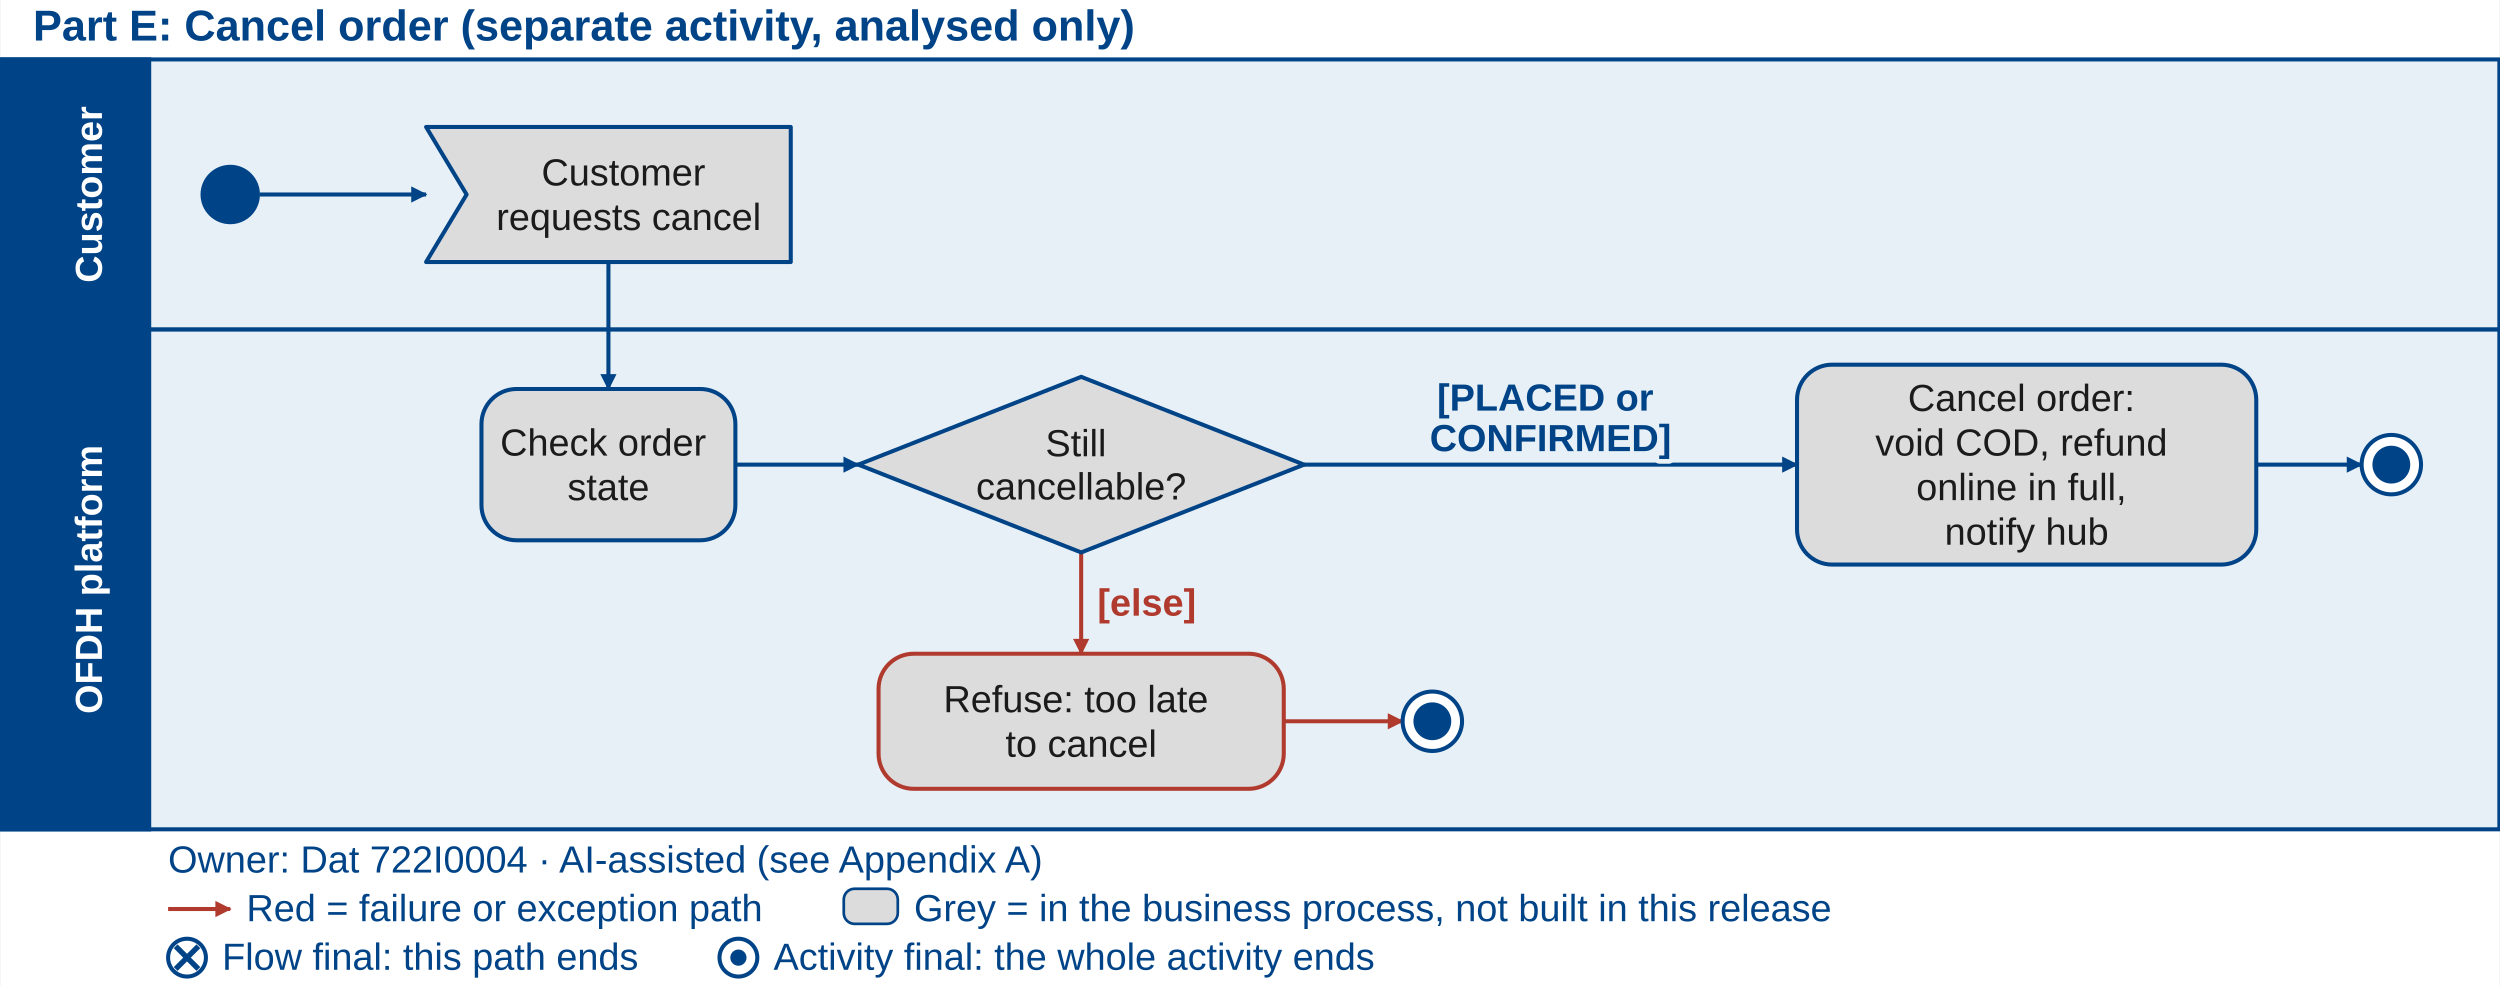
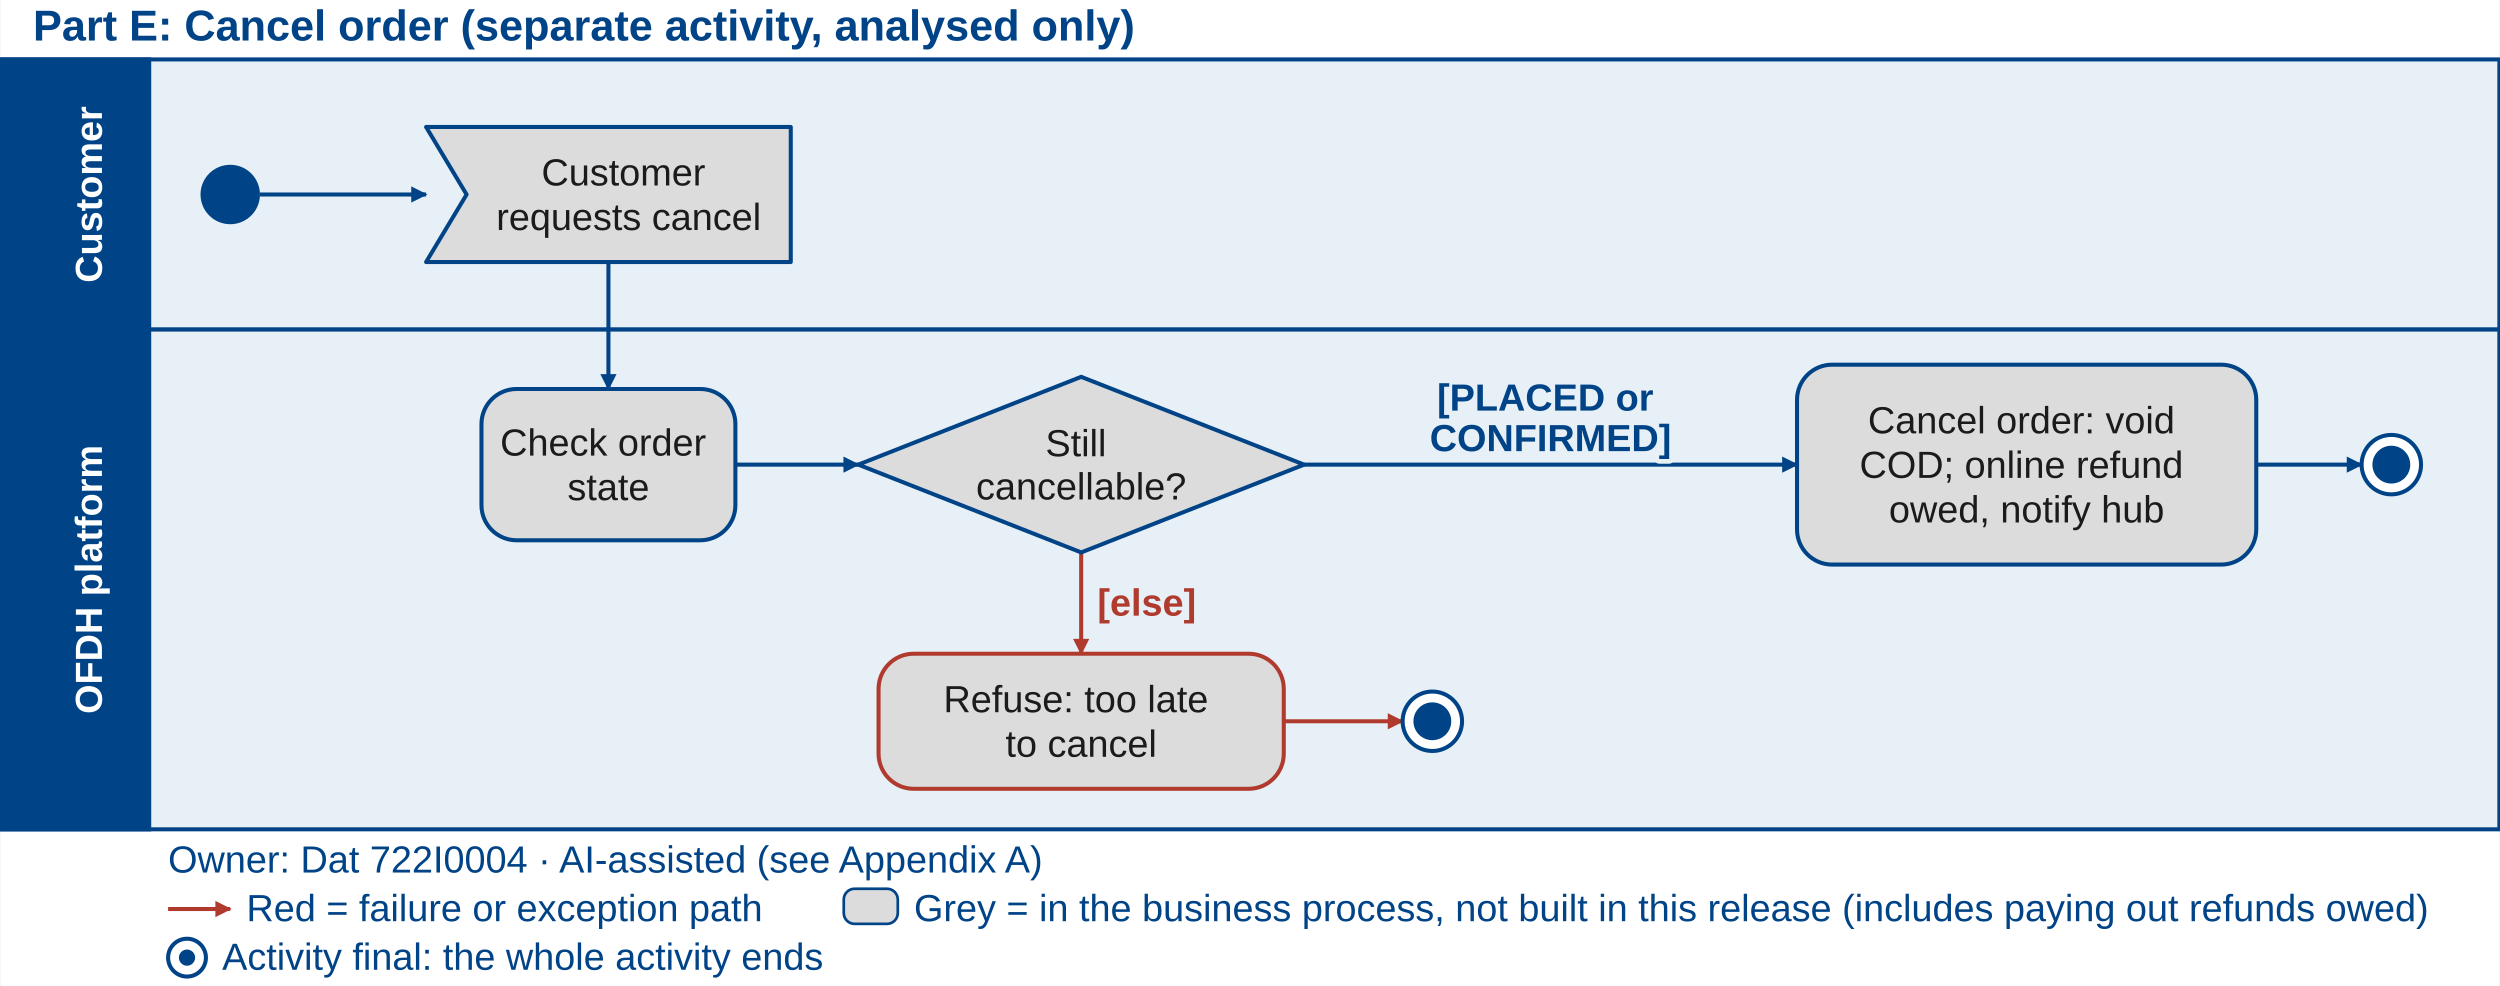
<svg xmlns="http://www.w3.org/2000/svg" width="2500" height="986" viewBox="-20 0 1850 730">
  <defs>
    <marker id="ab" viewBox="0 0 12 12" refX="11" refY="6" markerWidth="12" markerHeight="12" markerUnits="userSpaceOnUse" orient="auto">
      <path d="M0,0 L12,6 L0,12 z" fill="#004387" />
    </marker>
    <marker id="ar" viewBox="0 0 12 12" refX="11" refY="6" markerWidth="12" markerHeight="12" markerUnits="userSpaceOnUse" orient="auto">
      <path d="M0,0 L12,6 L0,12 z" fill="#B03A2E" />
    </marker>
  </defs>
  <rect x="-20" y="0" width="1850" height="730" fill="#FFFFFF" />
  <text x="4" y="30" font-family="Arial, Helvetica, sans-serif" font-size="32" font-weight="bold" fill="#004387">Part E: Cancel order (separate activity, analysed only)</text>
  <rect x="-20" y="44" width="1850" height="200" fill="#E7F0F6" stroke="#004387" stroke-width="3" />
  <rect x="-20" y="44" width="110" height="200" fill="#004387" stroke="#004387" stroke-width="3" />
  <text transform="translate(45.0,144.0) rotate(-90)" font-family="Arial, Helvetica, sans-serif" font-size="28" font-weight="bold" fill="#FFFFFF" text-anchor="middle">
    <tspan x="0" dy="10.0">Customer</tspan>
  </text>
  <rect x="-20" y="244" width="1850" height="370" fill="#E7F0F6" stroke="#004387" stroke-width="3" />
  <rect x="-20" y="244" width="110" height="370" fill="#004387" stroke="#004387" stroke-width="3" />
  <text transform="translate(45.0,429.0) rotate(-90)" font-family="Arial, Helvetica, sans-serif" font-size="28" font-weight="bold" fill="#FFFFFF" text-anchor="middle">
    <tspan x="0" dy="10.0">OFDH platform</tspan>
  </text>
  <path d="M172.0,144.0 L295.0,144.0" fill="none" stroke="#004387" stroke-width="3" marker-end="url(#ab)" stroke-linejoin="round" />
  <path d="M430.0,194.0 L430.0,288.0" fill="none" stroke="#004387" stroke-width="3" marker-end="url(#ab)" stroke-linejoin="round" />
  <path d="M524.0,344.0 L615.0,344.0" fill="none" stroke="#004387" stroke-width="3" marker-end="url(#ab)" stroke-linejoin="round" />
  <path d="M945.0,344.0 L1310.0,344.0" fill="none" stroke="#004387" stroke-width="3" marker-end="url(#ab)" stroke-linejoin="round" />
  <path d="M780.0,409.0 L780.0,484.0" fill="none" stroke="#B03A2E" stroke-width="3" marker-end="url(#ar)" stroke-linejoin="round" />
  <path d="M1650.0,344.0 L1728.0,344.0" fill="none" stroke="#004387" stroke-width="3" marker-end="url(#ab)" stroke-linejoin="round" />
  <path d="M930.0,534.0 L1018.0,534.0" fill="none" stroke="#B03A2E" stroke-width="3" marker-end="url(#ar)" stroke-linejoin="round" />
  <circle cx="150" cy="144" r="22.0" fill="#004387" />
  <polygon points="295.0,94.0 565.0,94.0 565.0,194.0 295.0,194.0 325.0,144" fill="#DCDCDC" stroke="#004387" stroke-width="3" stroke-linejoin="round" />
  <text x="445.0" y="137.3" font-family="Arial, Helvetica, sans-serif" font-size="28" fill="#1B1B1B" text-anchor="middle" font-weight="normal">
    <tspan x="445.0" dy="0">Customer</tspan>
    <tspan x="445.0" dy="33">requests cancel</tspan>
  </text>
  <rect x="336.0" y="288.0" width="188" height="112" rx="26" fill="#DCDCDC" stroke="#004387" stroke-width="3" />
  <text x="430" y="337.3" font-family="Arial, Helvetica, sans-serif" font-size="28" fill="#1B1B1B" text-anchor="middle" font-weight="normal">
    <tspan x="430" dy="0">Check order</tspan>
    <tspan x="430" dy="33">state</tspan>
  </text>
  <polygon points="780,279.0 945.0,344 780,409.0 615.0,344" fill="#DCDCDC" stroke="#004387" stroke-width="3" />
  <text x="780" y="337.8" font-family="Arial, Helvetica, sans-serif" font-size="28" fill="#1B1B1B" text-anchor="middle" font-weight="normal">
    <tspan x="780" dy="0">Still</tspan>
    <tspan x="780" dy="32">cancellable?</tspan>
  </text>
  <rect x="1310.0" y="270.0" width="340" height="148" rx="26" fill="#DCDCDC" stroke="#004387" stroke-width="3" />
-   <text x="1480" y="304.3" font-family="Arial, Helvetica, sans-serif" font-size="28" fill="#1B1B1B" text-anchor="middle" font-weight="normal">
-     <tspan x="1480" dy="0">Cancel order:</tspan>
-     <tspan x="1480" dy="33">void COD, refund</tspan>
-     <tspan x="1480" dy="33">online in full,</tspan>
-     <tspan x="1480" dy="33">notify hub</tspan>
+   <text x="1480" y="320.8" font-family="Arial, Helvetica, sans-serif" font-size="28" fill="#1B1B1B" text-anchor="middle" font-weight="normal">
+     <tspan x="1480" dy="0">Cancel order: void</tspan>
+     <tspan x="1480" dy="33">COD; online refund</tspan>
+     <tspan x="1480" dy="33">owed, notify hub</tspan>
  </text>
  <circle cx="1750" cy="344" r="22.0" fill="#FFFFFF" stroke="#004387" stroke-width="3" />
  <circle cx="1750" cy="344" r="14.0" fill="#004387" />
  <rect x="630.0" y="484.0" width="300" height="100" rx="26" fill="#DCDCDC" stroke="#B03A2E" stroke-width="3" />
  <text x="780" y="527.3" font-family="Arial, Helvetica, sans-serif" font-size="28" fill="#1B1B1B" text-anchor="middle" font-weight="normal">
    <tspan x="780" dy="0">Refuse: too late</tspan>
    <tspan x="780" dy="33">to cancel</tspan>
  </text>
  <circle cx="1040" cy="534" r="22.0" fill="#FFFFFF" stroke="#004387" stroke-width="3" />
  <circle cx="1040" cy="534" r="14.0" fill="#004387" />
  <text x="1127.5" y="304.0" font-family="Arial, Helvetica, sans-serif" font-size="28" font-weight="bold" fill="#004387" text-anchor="middle" stroke="#E7F0F6" stroke-width="7" stroke-linejoin="round" paint-order="stroke">
    <tspan x="1127.5" dy="0">[PLACED or</tspan>
    <tspan x="1127.5" dy="30">CONFIRMED]</tspan>
  </text>
  <text x="792.0" y="455.8" font-family="Arial, Helvetica, sans-serif" font-size="28" font-weight="bold" fill="#B03A2E" text-anchor="start" stroke="#E7F0F6" stroke-width="7" stroke-linejoin="round" paint-order="stroke">
    <tspan x="792.0" dy="0">[else]</tspan>
  </text>
  <text x="104" y="646" font-family="Arial, Helvetica, sans-serif" font-size="28" fill="#004387">Owner: Dat 722I0004 · AI-assisted (see Appendix A)</text>
  <path d="M104,673 L150,673" stroke="#B03A2E" stroke-width="3" marker-end="url(#ar)" />
  <text x="162" y="682" font-family="Arial, Helvetica, sans-serif" font-size="28" fill="#004387">Red = failure or exception path</text>
  <rect x="604.234" y="658" width="40" height="26" rx="8" fill="#DCDCDC" stroke="#004387" stroke-width="2" />
-   <text x="656.234" y="682" font-family="Arial, Helvetica, sans-serif" font-size="28" fill="#004387">Grey = in the business process, not built in this release</text>
+   <text x="656.234" y="682" font-family="Arial, Helvetica, sans-serif" font-size="28" fill="#004387">Grey = in the business process, not built in this release (includes paying out refunds owed)</text>
  <circle cx="118" cy="709" r="14" fill="#FFFFFF" stroke="#004387" stroke-width="3" />
-   <path d="M109.6,700.6 L126.4,717.4 M109.6,717.4 L126.4,700.6" stroke="#004387" stroke-width="4" />
-   <text x="144" y="718" font-family="Arial, Helvetica, sans-serif" font-size="28" fill="#004387">Flow final: this path ends</text>
-   <circle cx="526.234" cy="709" r="14" fill="#FFFFFF" stroke="#004387" stroke-width="3" />
-   <circle cx="526.234" cy="709" r="6" fill="#004387" />
-   <text x="552.234" y="718" font-family="Arial, Helvetica, sans-serif" font-size="28" fill="#004387">Activity final: the whole activity ends</text>
+   <circle cx="118" cy="709" r="6" fill="#004387" />
+   <text x="144" y="718" font-family="Arial, Helvetica, sans-serif" font-size="28" fill="#004387">Activity final: the whole activity ends</text>
</svg>
